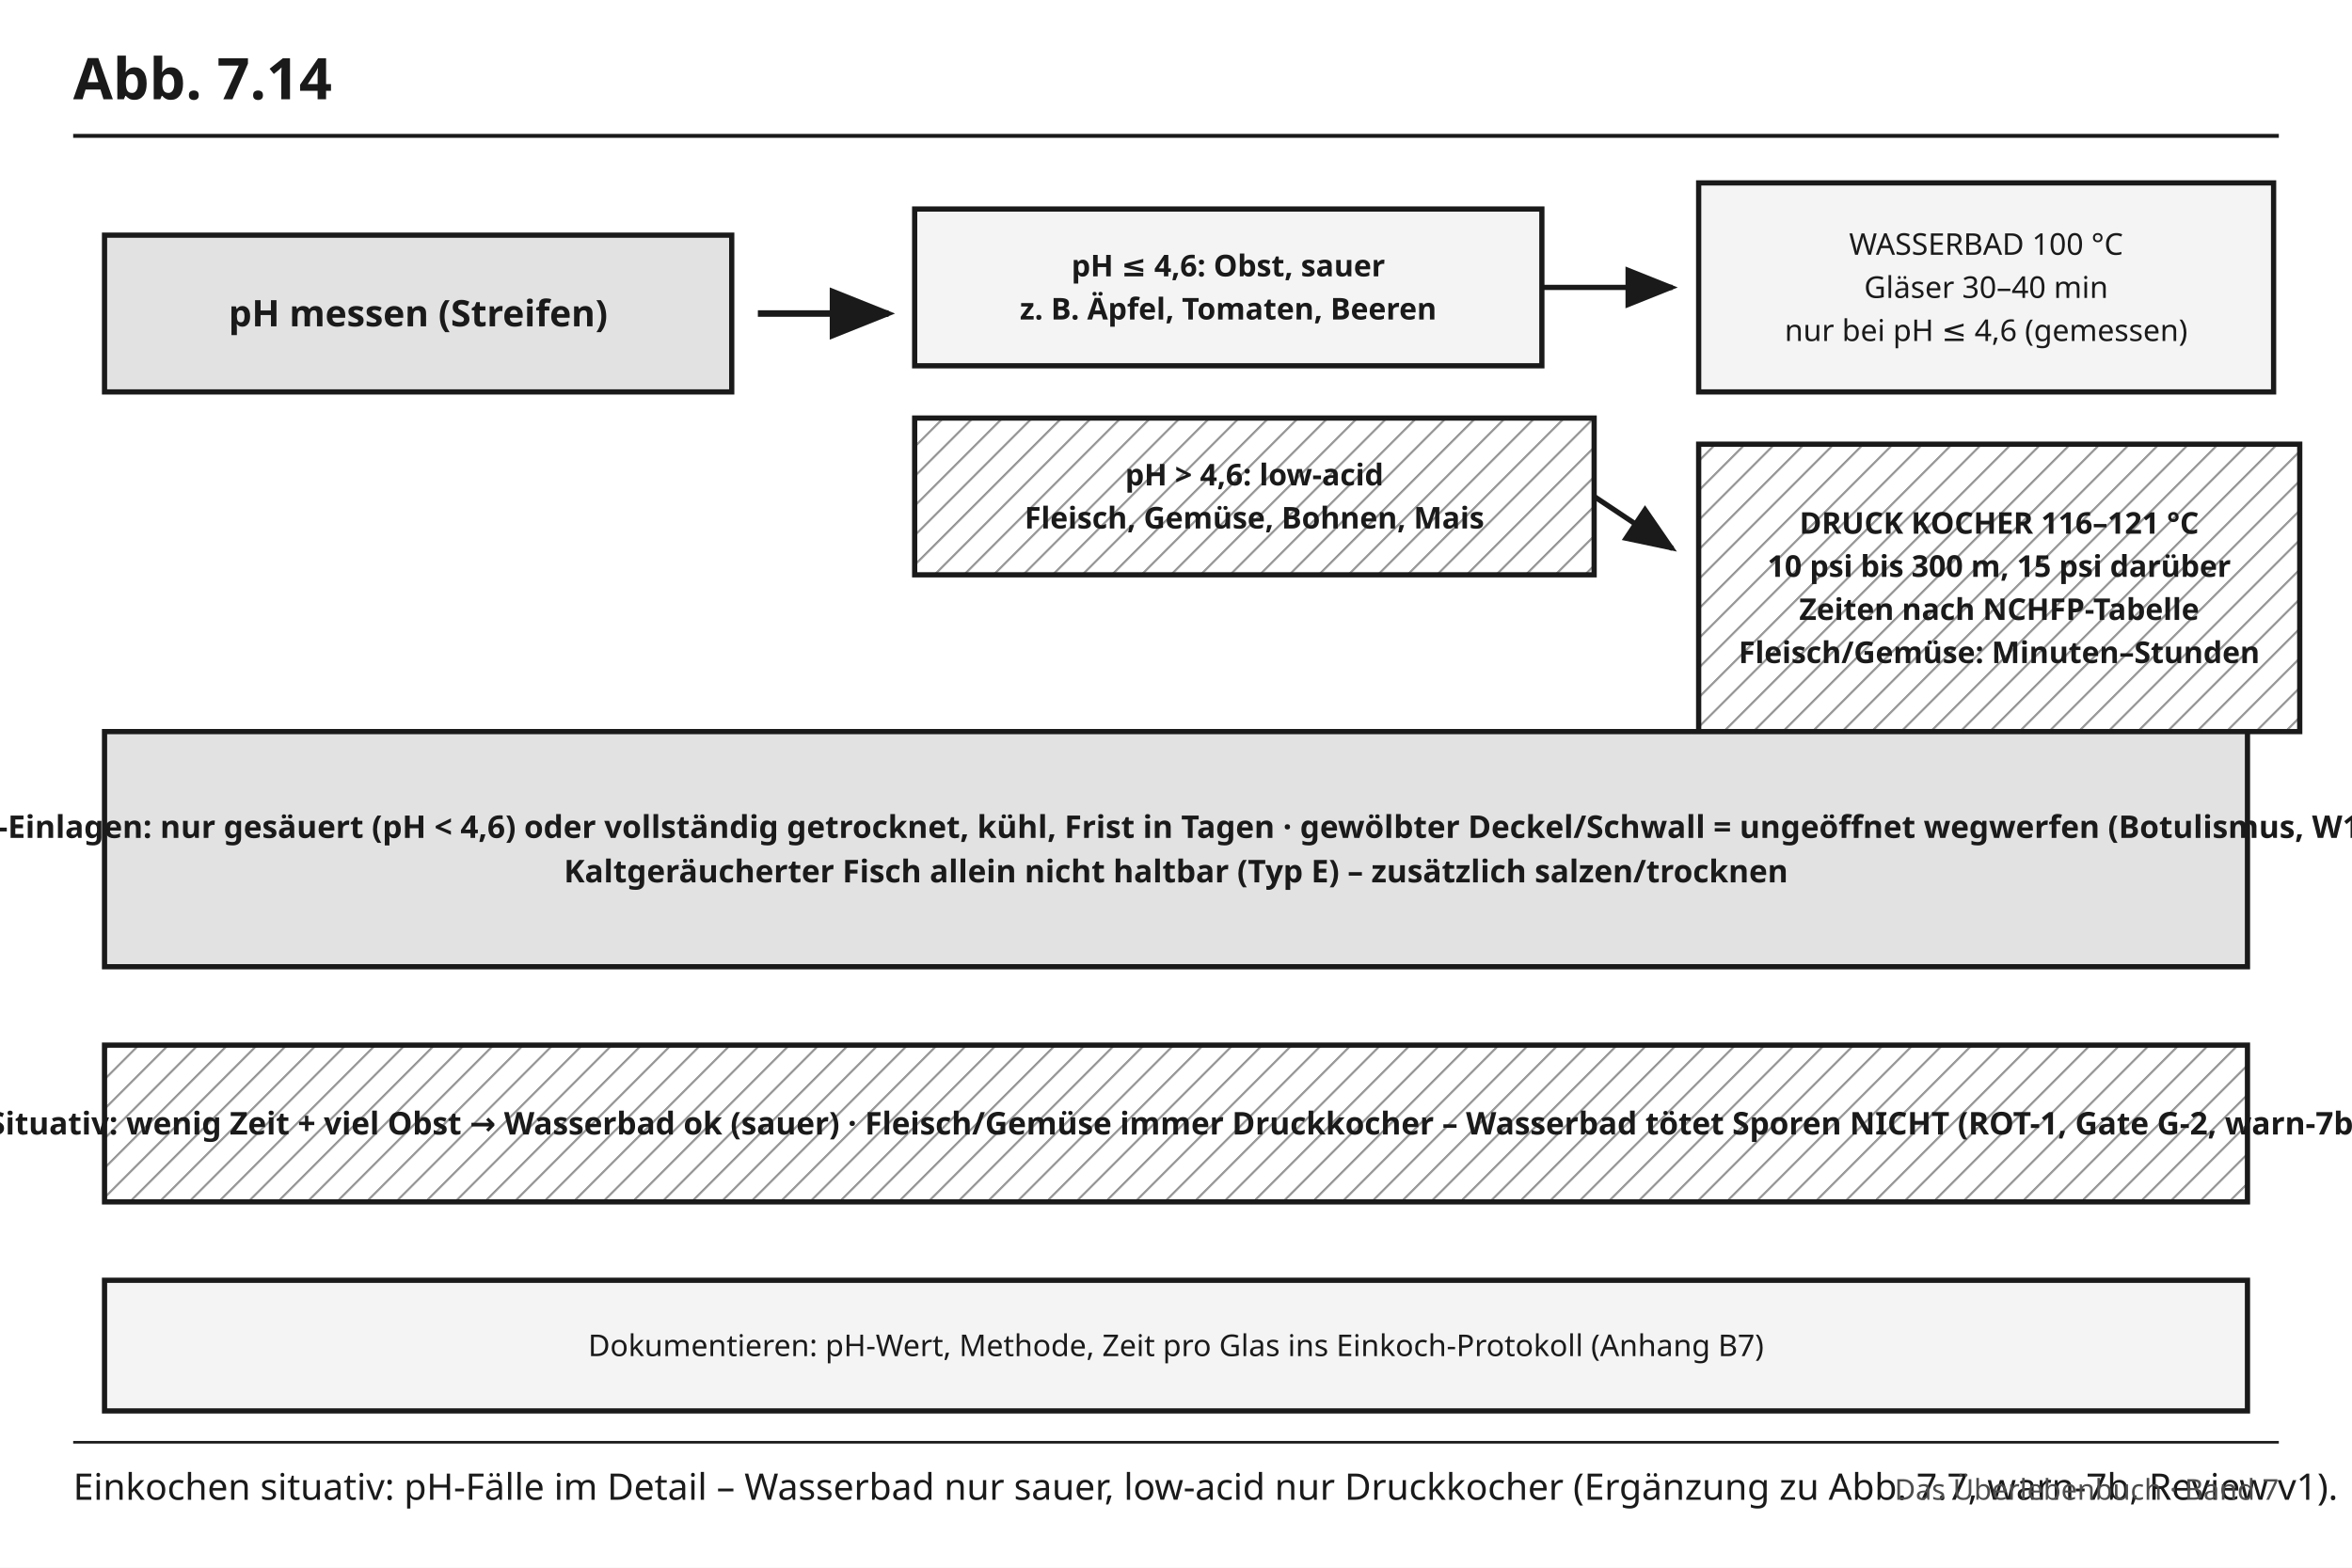
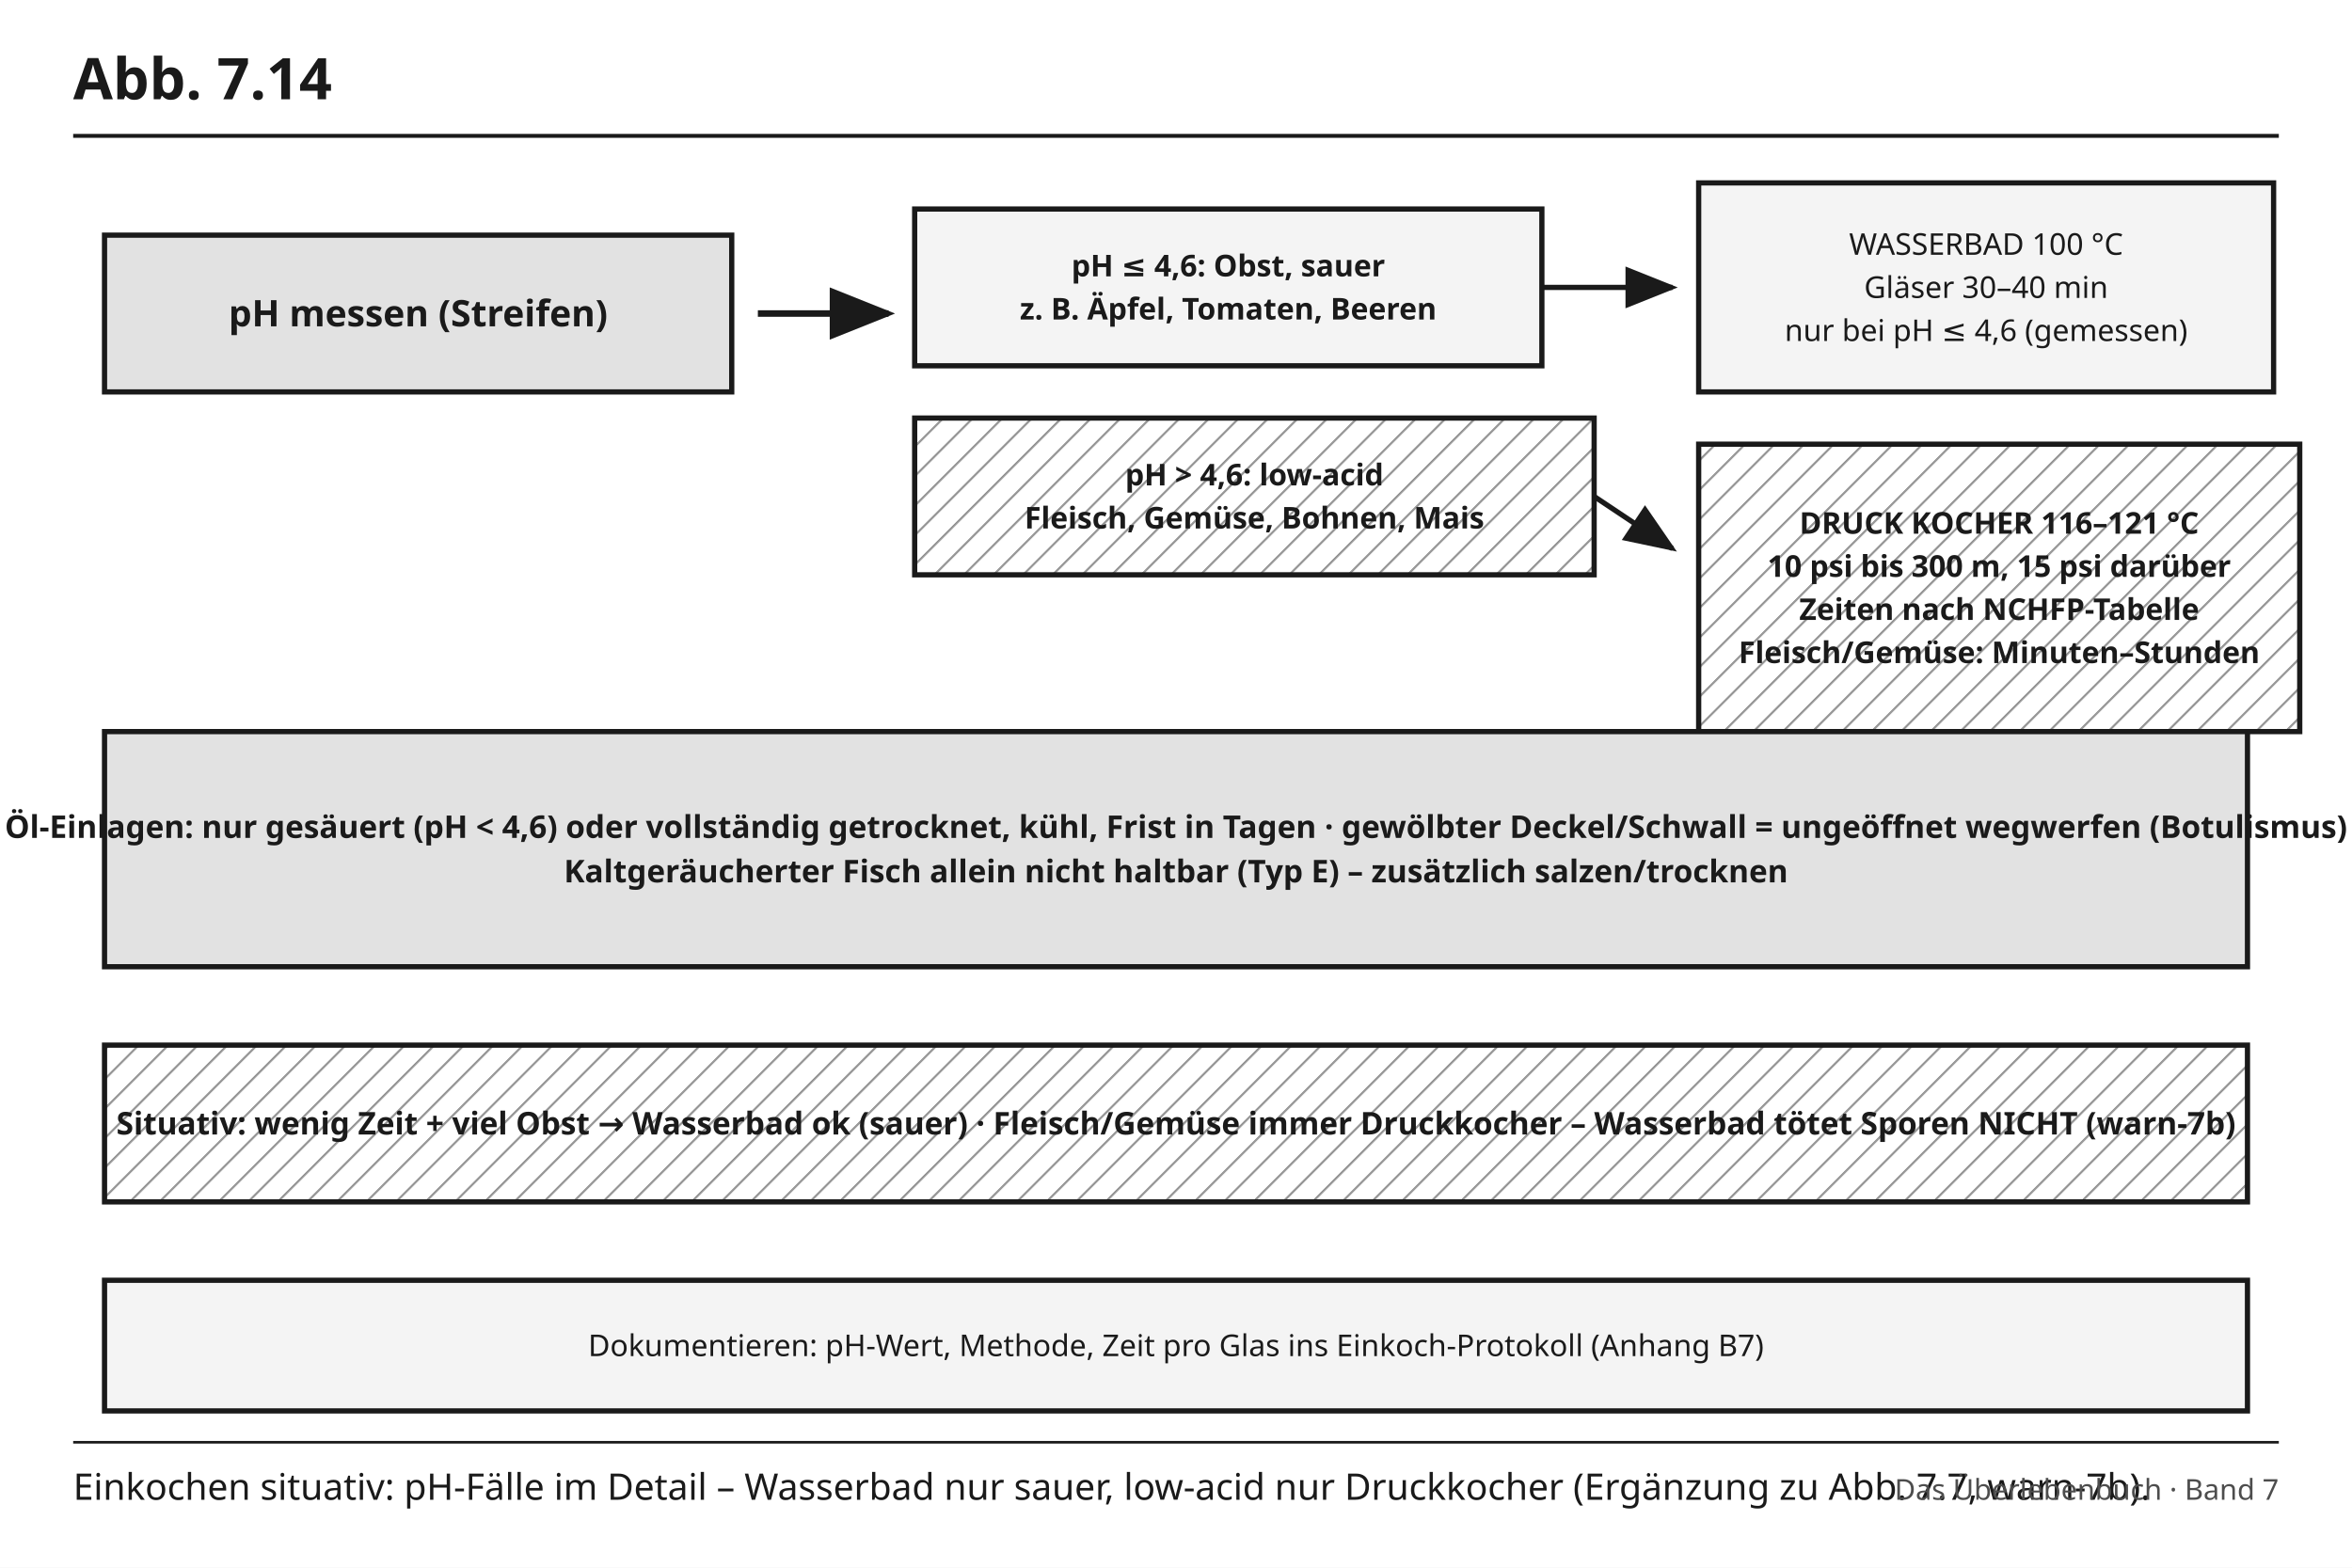
- <svg xmlns="http://www.w3.org/2000/svg" viewBox="0 0 900 600" role="img" aria-label="Abb. 7.14 – Einkochen situativ: pH-Fälle im Detail – Wasserbad nur sauer, low-acid nur Druckkocher (Ergänzung zu Abb. 7.7, warn-7b, Review v1).">
+ <svg xmlns="http://www.w3.org/2000/svg" viewBox="0 0 900 600" role="img" aria-label="Abb. 7.14 – Einkochen situativ: pH-Fälle im Detail – Wasserbad nur sauer, low-acid nur Druckkocher (Ergänzung zu Abb. 7.7, warn-7b).">
  <defs>
    <marker id="ah" markerWidth="10" markerHeight="8" refX="9" refY="4" orient="auto">
      <path d="M0 0 L10 4 L0 8 z" fill="#1a1a1a" />
    </marker>
    <marker id="ahs" markerWidth="10" markerHeight="8" refX="1" refY="4" orient="auto">
      <path d="M10 0 L0 4 L10 8 z" fill="#1a1a1a" />
    </marker>
    <pattern id="hatch" width="8" height="8" patternTransform="rotate(45)" patternUnits="userSpaceOnUse">
      <line x1="0" y1="0" x2="0" y2="8" stroke="#8c8c8c" stroke-width="1.6" />
    </pattern>
    <pattern id="cross" width="8" height="8" patternUnits="userSpaceOnUse">
      <path d="M0 0 L8 8 M8 0 L0 8" stroke="#bfbfbf" stroke-width="1" />
    </pattern>
    <pattern id="dots" width="7" height="7" patternUnits="userSpaceOnUse">
      <circle cx="2" cy="2" r="1.4" fill="#8c8c8c" />
    </pattern>
  </defs>
  <rect x="0" y="0" width="900" height="600" fill="#ffffff" />
  <text x="28" y="38" font-family="sans-serif" font-size="22" text-anchor="start" font-weight="bold" fill="#1a1a1a">Abb. 7.14</text>
  <line x1="28" y1="52" x2="872" y2="52" stroke="#1a1a1a" stroke-width="1.5" />
  <rect x="40" y="90" width="240" height="60" fill="#e2e2e2" stroke="#1a1a1a" stroke-width="2" />
  <text x="160" y="124.9" font-family="sans-serif" font-size="14" text-anchor="middle" font-weight="bold" fill="#1a1a1a">pH messen (Streifen)</text>
  <line x1="290" y1="120" x2="340" y2="120" stroke="#1a1a1a" stroke-width="2.5" marker-end="url(#ah)" />
  <rect x="350" y="80" width="240" height="60" fill="#f4f4f4" stroke="#1a1a1a" stroke-width="2" />
  <text x="470" y="105.775" font-family="sans-serif" font-size="11.5" text-anchor="middle" font-weight="bold" fill="#1a1a1a">pH ≤ 4,6: Obst, sauer</text>
  <text x="470" y="122.275" font-family="sans-serif" font-size="11.5" text-anchor="middle" font-weight="bold" fill="#1a1a1a">z. B. Äpfel, Tomaten, Beeren</text>
  <rect x="350" y="160" width="260" height="60" fill="url(#hatch)" stroke="#1a1a1a" stroke-width="2" />
  <text x="480" y="185.775" font-family="sans-serif" font-size="11.5" text-anchor="middle" font-weight="bold" fill="#1a1a1a">pH &gt; 4,6: low-acid</text>
  <text x="480" y="202.275" font-family="sans-serif" font-size="11.5" text-anchor="middle" font-weight="bold" fill="#1a1a1a">Fleisch, Gemüse, Bohnen, Mais</text>
  <line x1="590" y1="110" x2="640" y2="110" stroke="#1a1a1a" stroke-width="2" marker-end="url(#ah)" />
  <line x1="610" y1="190" x2="640" y2="210" stroke="#1a1a1a" stroke-width="2" marker-end="url(#ah)" />
  <rect x="650" y="70" width="220" height="80" fill="#f4f4f4" stroke="#1a1a1a" stroke-width="2" />
  <text x="760" y="97.525" font-family="sans-serif" font-size="11.5" text-anchor="middle" font-weight="normal" fill="#1a1a1a">WASSERBAD 100 °C</text>
  <text x="760" y="114.025" font-family="sans-serif" font-size="11.5" text-anchor="middle" font-weight="normal" fill="#1a1a1a">Gläser 30–40 min</text>
  <text x="760" y="130.525" font-family="sans-serif" font-size="11.5" text-anchor="middle" font-weight="normal" fill="#1a1a1a">nur bei pH ≤ 4,6 (gemessen)</text>
  <rect x="650" y="170" width="230" height="110" fill="url(#hatch)" stroke="#1a1a1a" stroke-width="2" />
  <text x="765" y="204.275" font-family="sans-serif" font-size="11.5" text-anchor="middle" font-weight="bold" fill="#1a1a1a">DRUCK KOCHER 116–121 °C</text>
  <text x="765" y="220.775" font-family="sans-serif" font-size="11.5" text-anchor="middle" font-weight="bold" fill="#1a1a1a">10 psi bis 300 m, 15 psi darüber</text>
  <text x="765" y="237.275" font-family="sans-serif" font-size="11.5" text-anchor="middle" font-weight="bold" fill="#1a1a1a">Zeiten nach NCHFP-Tabelle</text>
  <text x="765" y="253.775" font-family="sans-serif" font-size="11.5" text-anchor="middle" font-weight="bold" fill="#1a1a1a">Fleisch/Gemüse: Minuten–Stunden</text>
  <rect x="40" y="280" width="820" height="90" fill="#e2e2e2" stroke="#1a1a1a" stroke-width="2" />
-   <text x="450" y="320.7" font-family="sans-serif" font-size="12" text-anchor="middle" font-weight="bold" fill="#1a1a1a">Öl-Einlagen: nur gesäuert (pH &lt; 4,6) oder vollständig getrocknet, kühl, Frist in Tagen · gewölbter Deckel/Schwall = ungeöffnet wegwerfen (Botulismus, W13)</text>
+   <text x="450" y="320.7" font-family="sans-serif" font-size="12" text-anchor="middle" font-weight="bold" fill="#1a1a1a">Öl-Einlagen: nur gesäuert (pH &lt; 4,6) oder vollständig getrocknet, kühl, Frist in Tagen · gewölbter Deckel/Schwall = ungeöffnet wegwerfen (Botulismus)</text>
  <text x="450" y="337.7" font-family="sans-serif" font-size="12" text-anchor="middle" font-weight="bold" fill="#1a1a1a">Kaltgeräucherter Fisch allein nicht haltbar (Typ E) – zusätzlich salzen/trocknen</text>
  <rect x="40" y="400" width="820" height="60" fill="url(#hatch)" stroke="#1a1a1a" stroke-width="2" />
-   <text x="450" y="434.2" font-family="sans-serif" font-size="12" text-anchor="middle" font-weight="bold" fill="#1a1a1a">Situativ: wenig Zeit + viel Obst → Wasserbad ok (sauer) · Fleisch/Gemüse immer Druckkocher – Wasserbad tötet Sporen NICHT (ROT-1, Gate G-2, warn-7b)</text>
+   <text x="450" y="434.2" font-family="sans-serif" font-size="12" text-anchor="middle" font-weight="bold" fill="#1a1a1a">Situativ: wenig Zeit + viel Obst → Wasserbad ok (sauer) · Fleisch/Gemüse immer Druckkocher – Wasserbad tötet Sporen NICHT (warn-7b)</text>
  <rect x="40" y="490" width="820" height="50" fill="#f4f4f4" stroke="#1a1a1a" stroke-width="2" />
  <text x="450" y="519.025" font-family="sans-serif" font-size="11.5" text-anchor="middle" font-weight="normal" fill="#1a1a1a">Dokumentieren: pH-Wert, Methode, Zeit pro Glas ins Einkoch-Protokoll (Anhang B7)</text>
  <line x1="28" y1="552" x2="872" y2="552" stroke="#1a1a1a" stroke-width="1" />
-   <text x="28" y="574" font-family="sans-serif" font-size="14" text-anchor="start" font-weight="normal" fill="#1a1a1a">Einkochen situativ: pH-Fälle im Detail – Wasserbad nur sauer, low-acid nur Druckkocher (Ergänzung zu Abb. 7.7, warn-7b, Review v1).</text>
+   <text x="28" y="574" font-family="sans-serif" font-size="14" text-anchor="start" font-weight="normal" fill="#1a1a1a">Einkochen situativ: pH-Fälle im Detail – Wasserbad nur sauer, low-acid nur Druckkocher (Ergänzung zu Abb. 7.7, warn-7b).</text>
  <text x="872" y="574" font-family="sans-serif" font-size="11" text-anchor="end" font-weight="normal" fill="#4d4d4d">Das Überlebenbuch · Band 7</text>
</svg>
